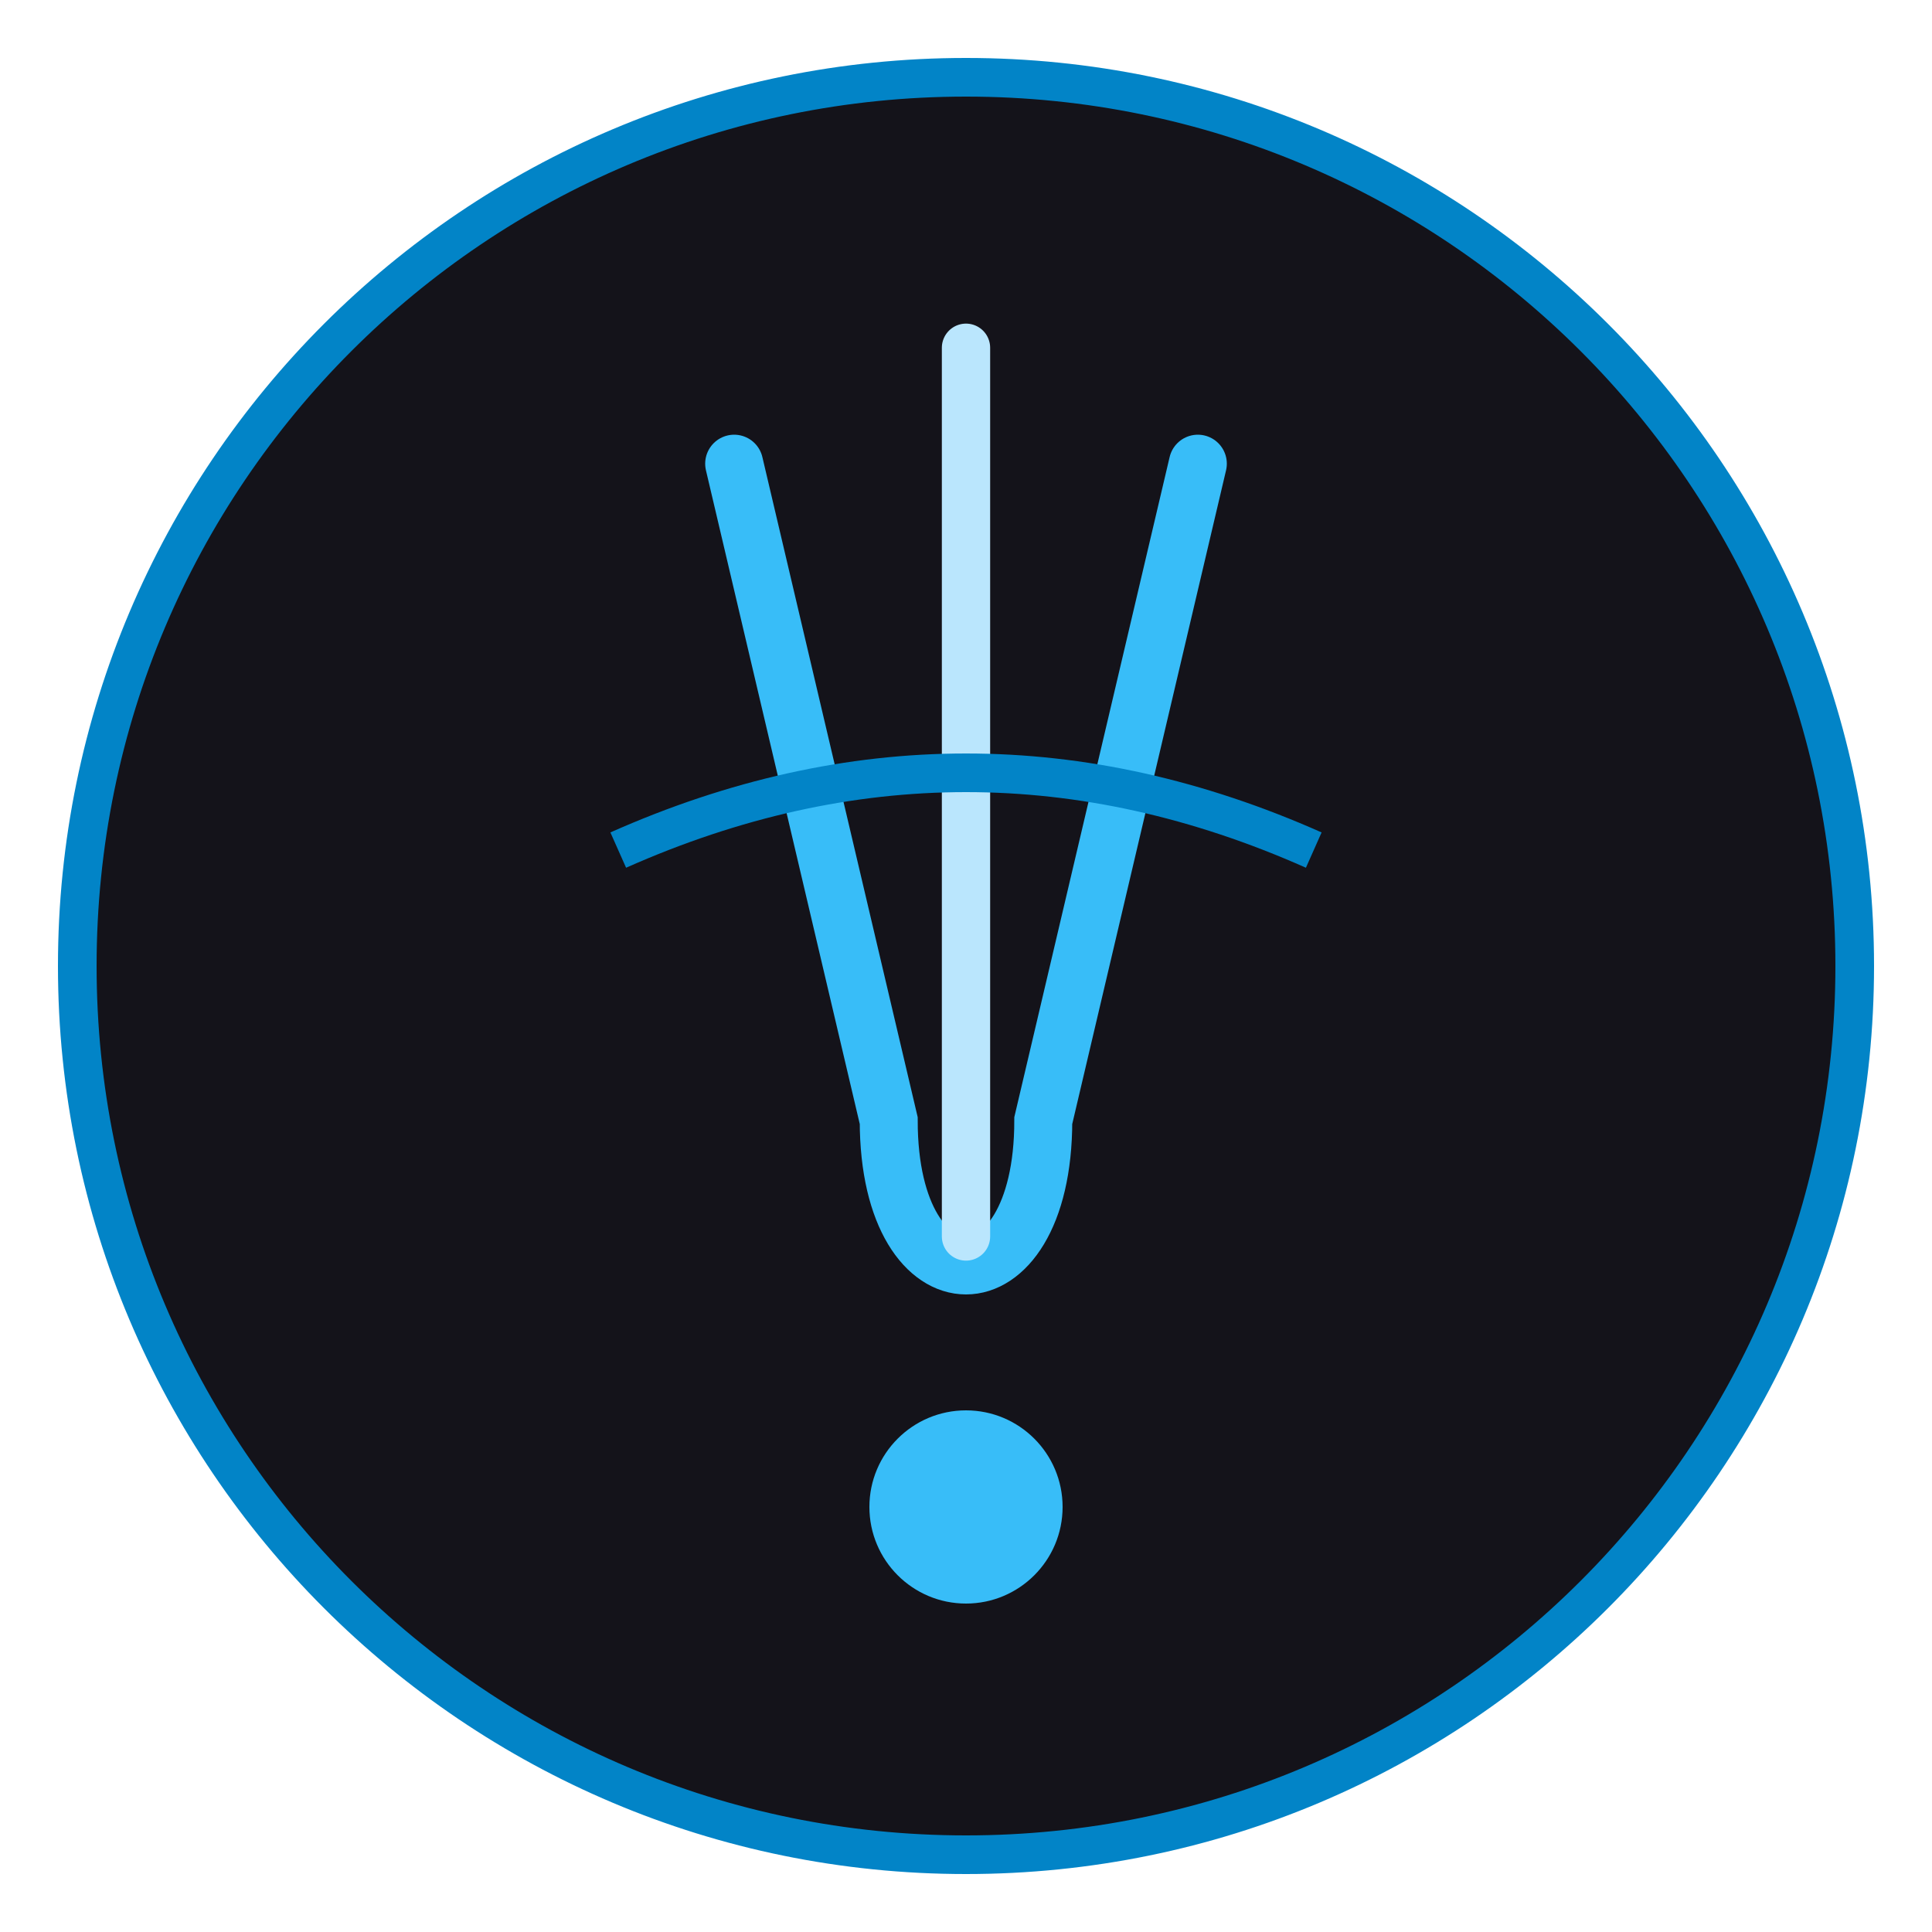
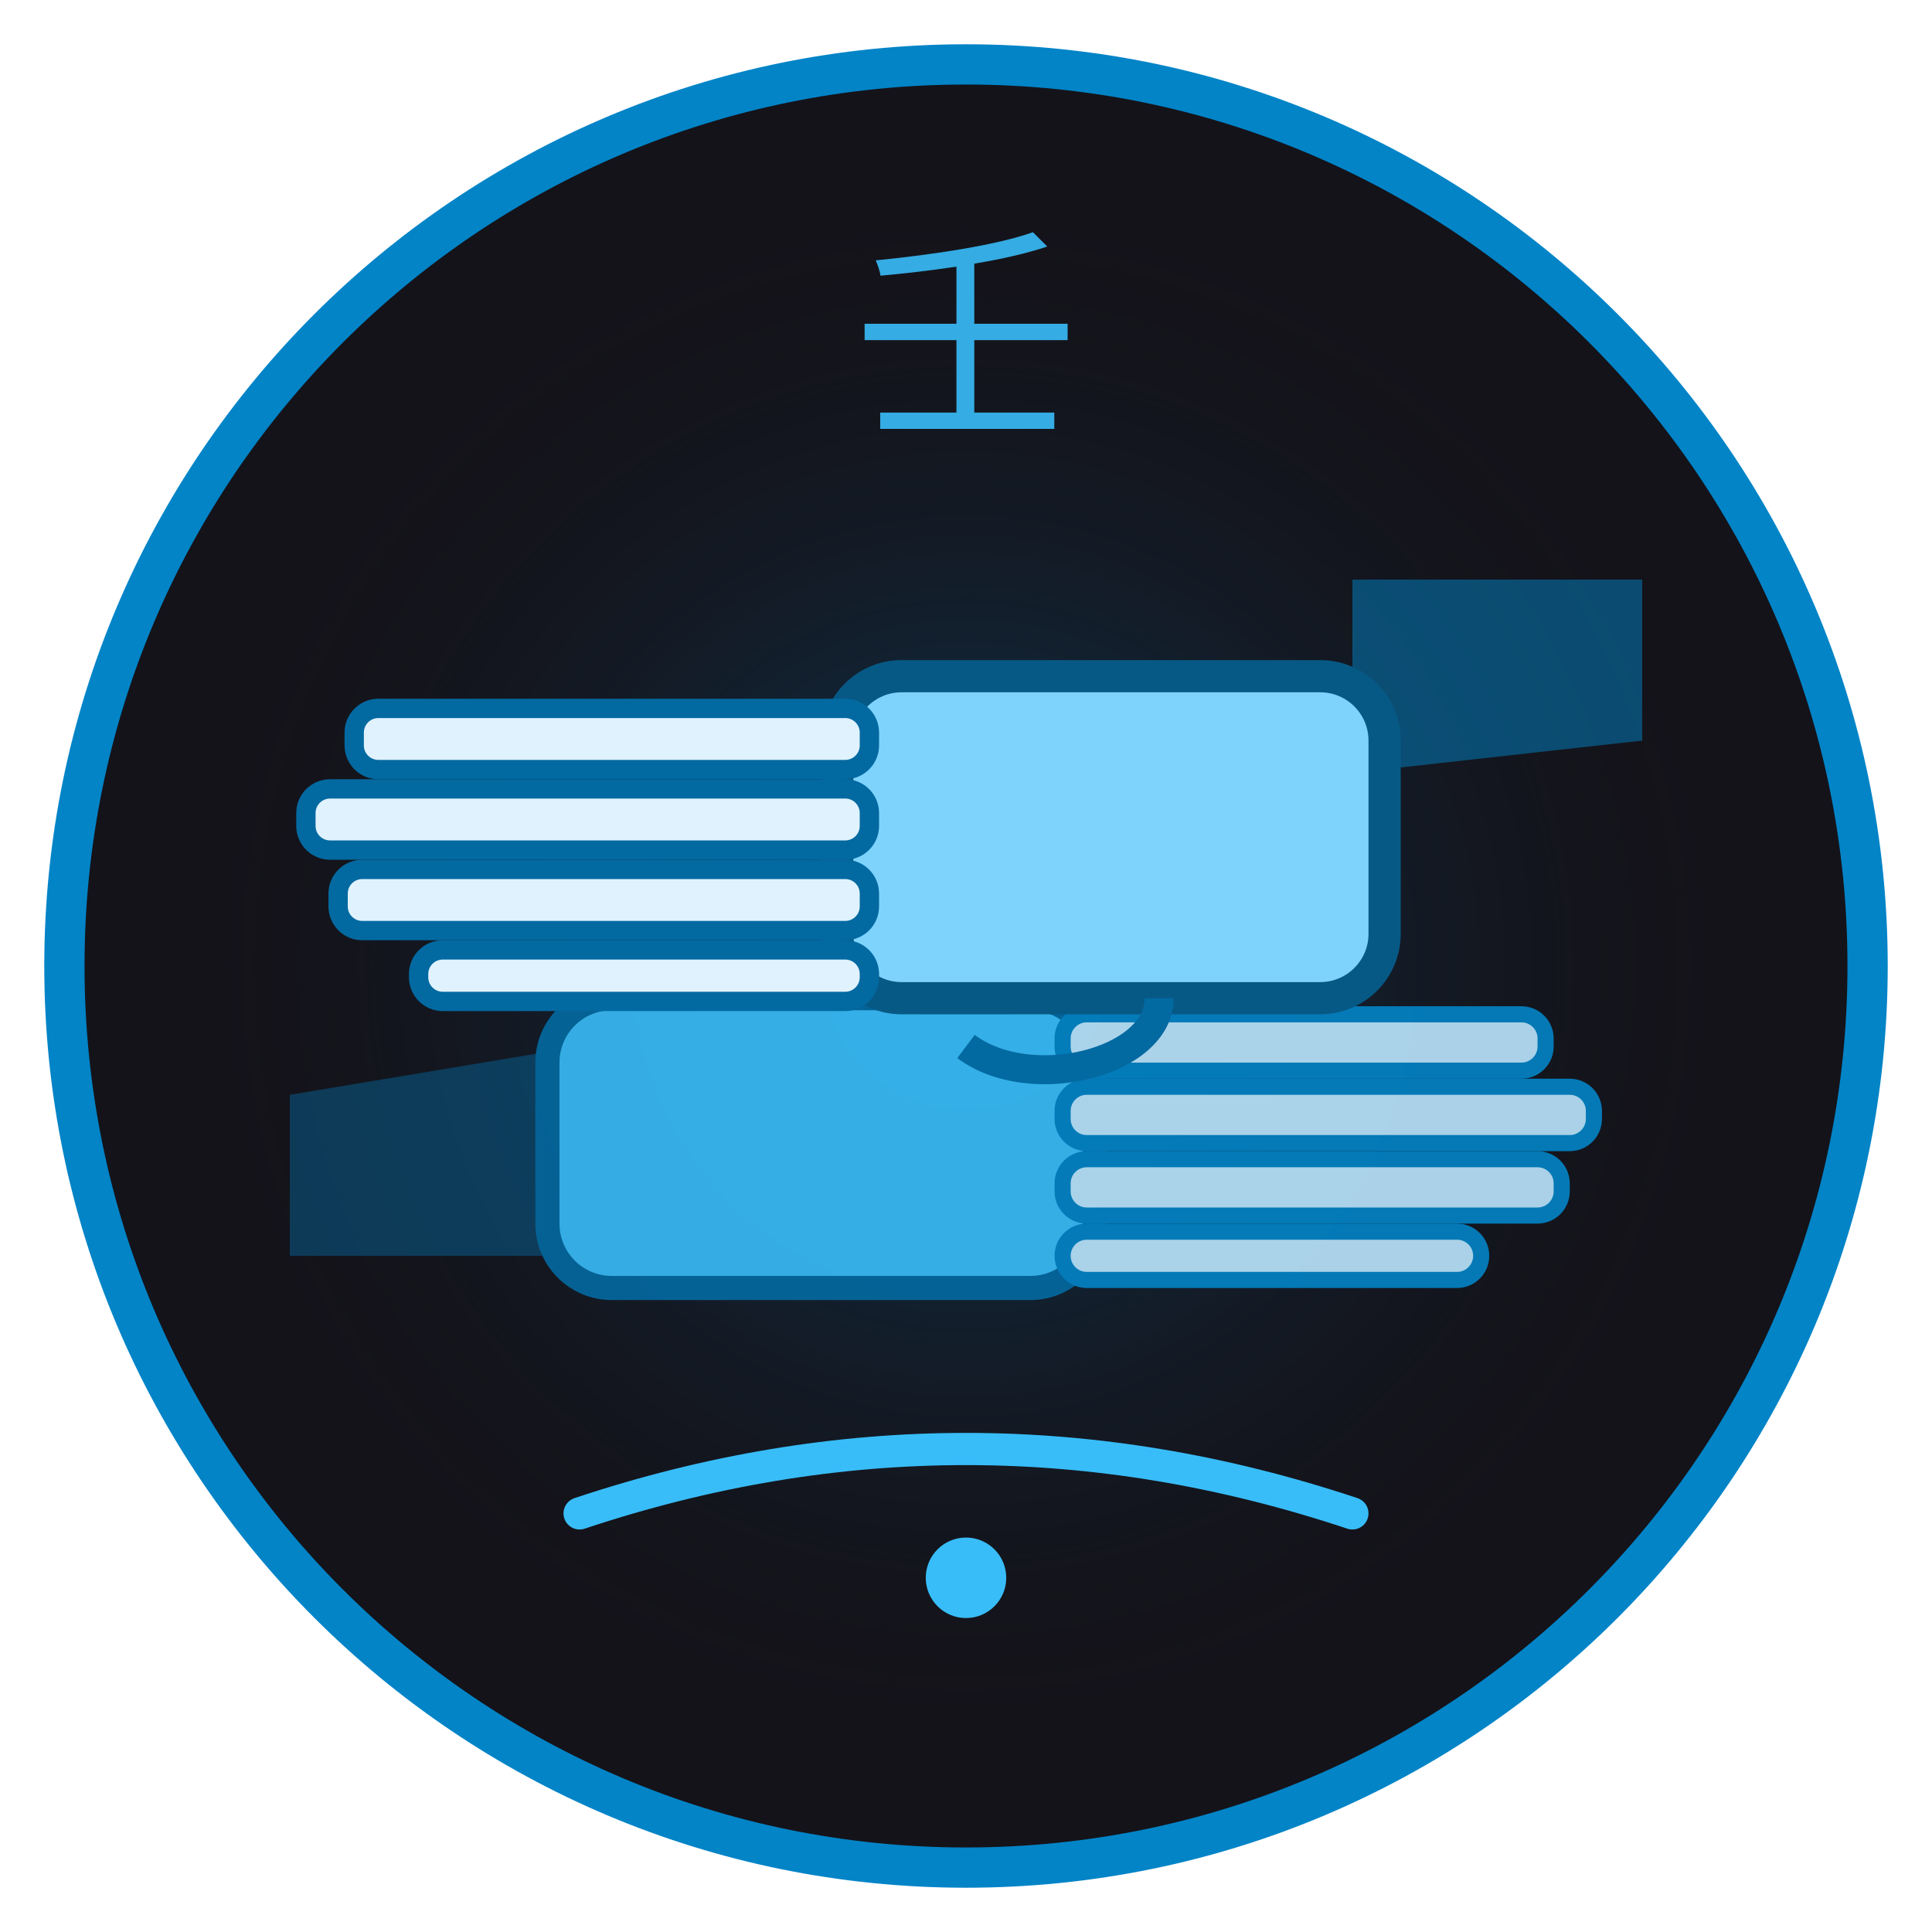
- <svg xmlns="http://www.w3.org/2000/svg" viewBox="0 0 100 100" width="100" height="100">
-   <circle cx="50" cy="50" r="46" fill="#14131a" stroke="#0284c7" stroke-width="2" />
-   <path d="M 38 24 L 46 58 C 46 68, 54 68, 54 58 L 62 24" fill="none" stroke="#38bdf8" stroke-width="3" stroke-linecap="round" />
-   <path d="M 50 18 L 50 64" fill="none" stroke="#bae6fd" stroke-width="2.5" stroke-linecap="round" />
-   <path d="M 32 44 Q 50 36 68 44" fill="none" stroke="#0284c7" stroke-width="2" />
-   <circle cx="50" cy="78" r="5" fill="#38bdf8" />
+ <svg xmlns="http://www.w3.org/2000/svg" viewBox="0 0 120 120" width="120" height="120">
+   <defs>
+     <radialGradient id="haloMizunoe" cx="50%" cy="50%" r="50%">
+       <stop offset="0%" stop-color="#0284c7" stop-opacity="0.35" />
+       <stop offset="100%" stop-color="#14131a" stop-opacity="0" />
+     </radialGradient>
+   </defs>
+   <circle cx="60" cy="60" r="56" fill="#14131a" stroke="#0284c7" stroke-width="2.5" />
+   <circle cx="60" cy="60" r="48" fill="url(#haloMizunoe)" />
+   <g id="mainInferieure" opacity="0.9">
+     <path d="M 18 68 L 36 65 L 36 78 L 18 78 Z" fill="#0369a1" opacity="0.5" />
+     <rect x="34" y="62" width="34" height="18" rx="4" fill="#38bdf8" stroke="#0369a1" stroke-width="1.5" />
+     <rect x="66" y="63" width="30" height="3.5" rx="1.5" fill="#bae6fd" stroke="#0284c7" stroke-width="1" />
+     <rect x="66" y="67.5" width="33" height="3.5" rx="1.5" fill="#bae6fd" stroke="#0284c7" stroke-width="1" />
+     <rect x="66" y="72" width="31" height="3.5" rx="1.5" fill="#bae6fd" stroke="#0284c7" stroke-width="1" />
+     <rect x="66" y="76.5" width="26" height="3" rx="1.5" fill="#bae6fd" stroke="#0284c7" stroke-width="1" />
+   </g>
+   <g id="mainSuperieure">
+     <path d="M 102 46 L 84 48 L 84 36 L 102 36 Z" fill="#0284c7" opacity="0.5" />
+     <rect x="52" y="42" width="34" height="20" rx="4" fill="#7dd3fc" stroke="#075985" stroke-width="2" />
+     <rect x="22" y="44" width="32" height="3.8" rx="1.5" fill="#e0f2fe" stroke="#0369a1" stroke-width="1.2" />
+     <rect x="19" y="49" width="35" height="3.8" rx="1.5" fill="#e0f2fe" stroke="#0369a1" stroke-width="1.2" />
+     <rect x="21" y="54" width="33" height="3.8" rx="1.5" fill="#e0f2fe" stroke="#0369a1" stroke-width="1.2" />
+     <rect x="26" y="59" width="28" height="3.2" rx="1.5" fill="#e0f2fe" stroke="#0369a1" stroke-width="1.2" />
+     <path d="M 72 62 C 72 66, 64 68, 60 65" fill="none" stroke="#0369a1" stroke-width="1.8" />
+   </g>
+   <path d="M 36 94 Q 60 86 84 94" fill="none" stroke="#38bdf8" stroke-width="2" stroke-linecap="round" />
+   <circle cx="60" cy="98" r="2.5" fill="#38bdf8" />
+   <text x="60" y="26" font-family="'Yuji Syuku', serif" font-size="14" fill="#38bdf8" text-anchor="middle" opacity="0.9">壬</text>
</svg>
